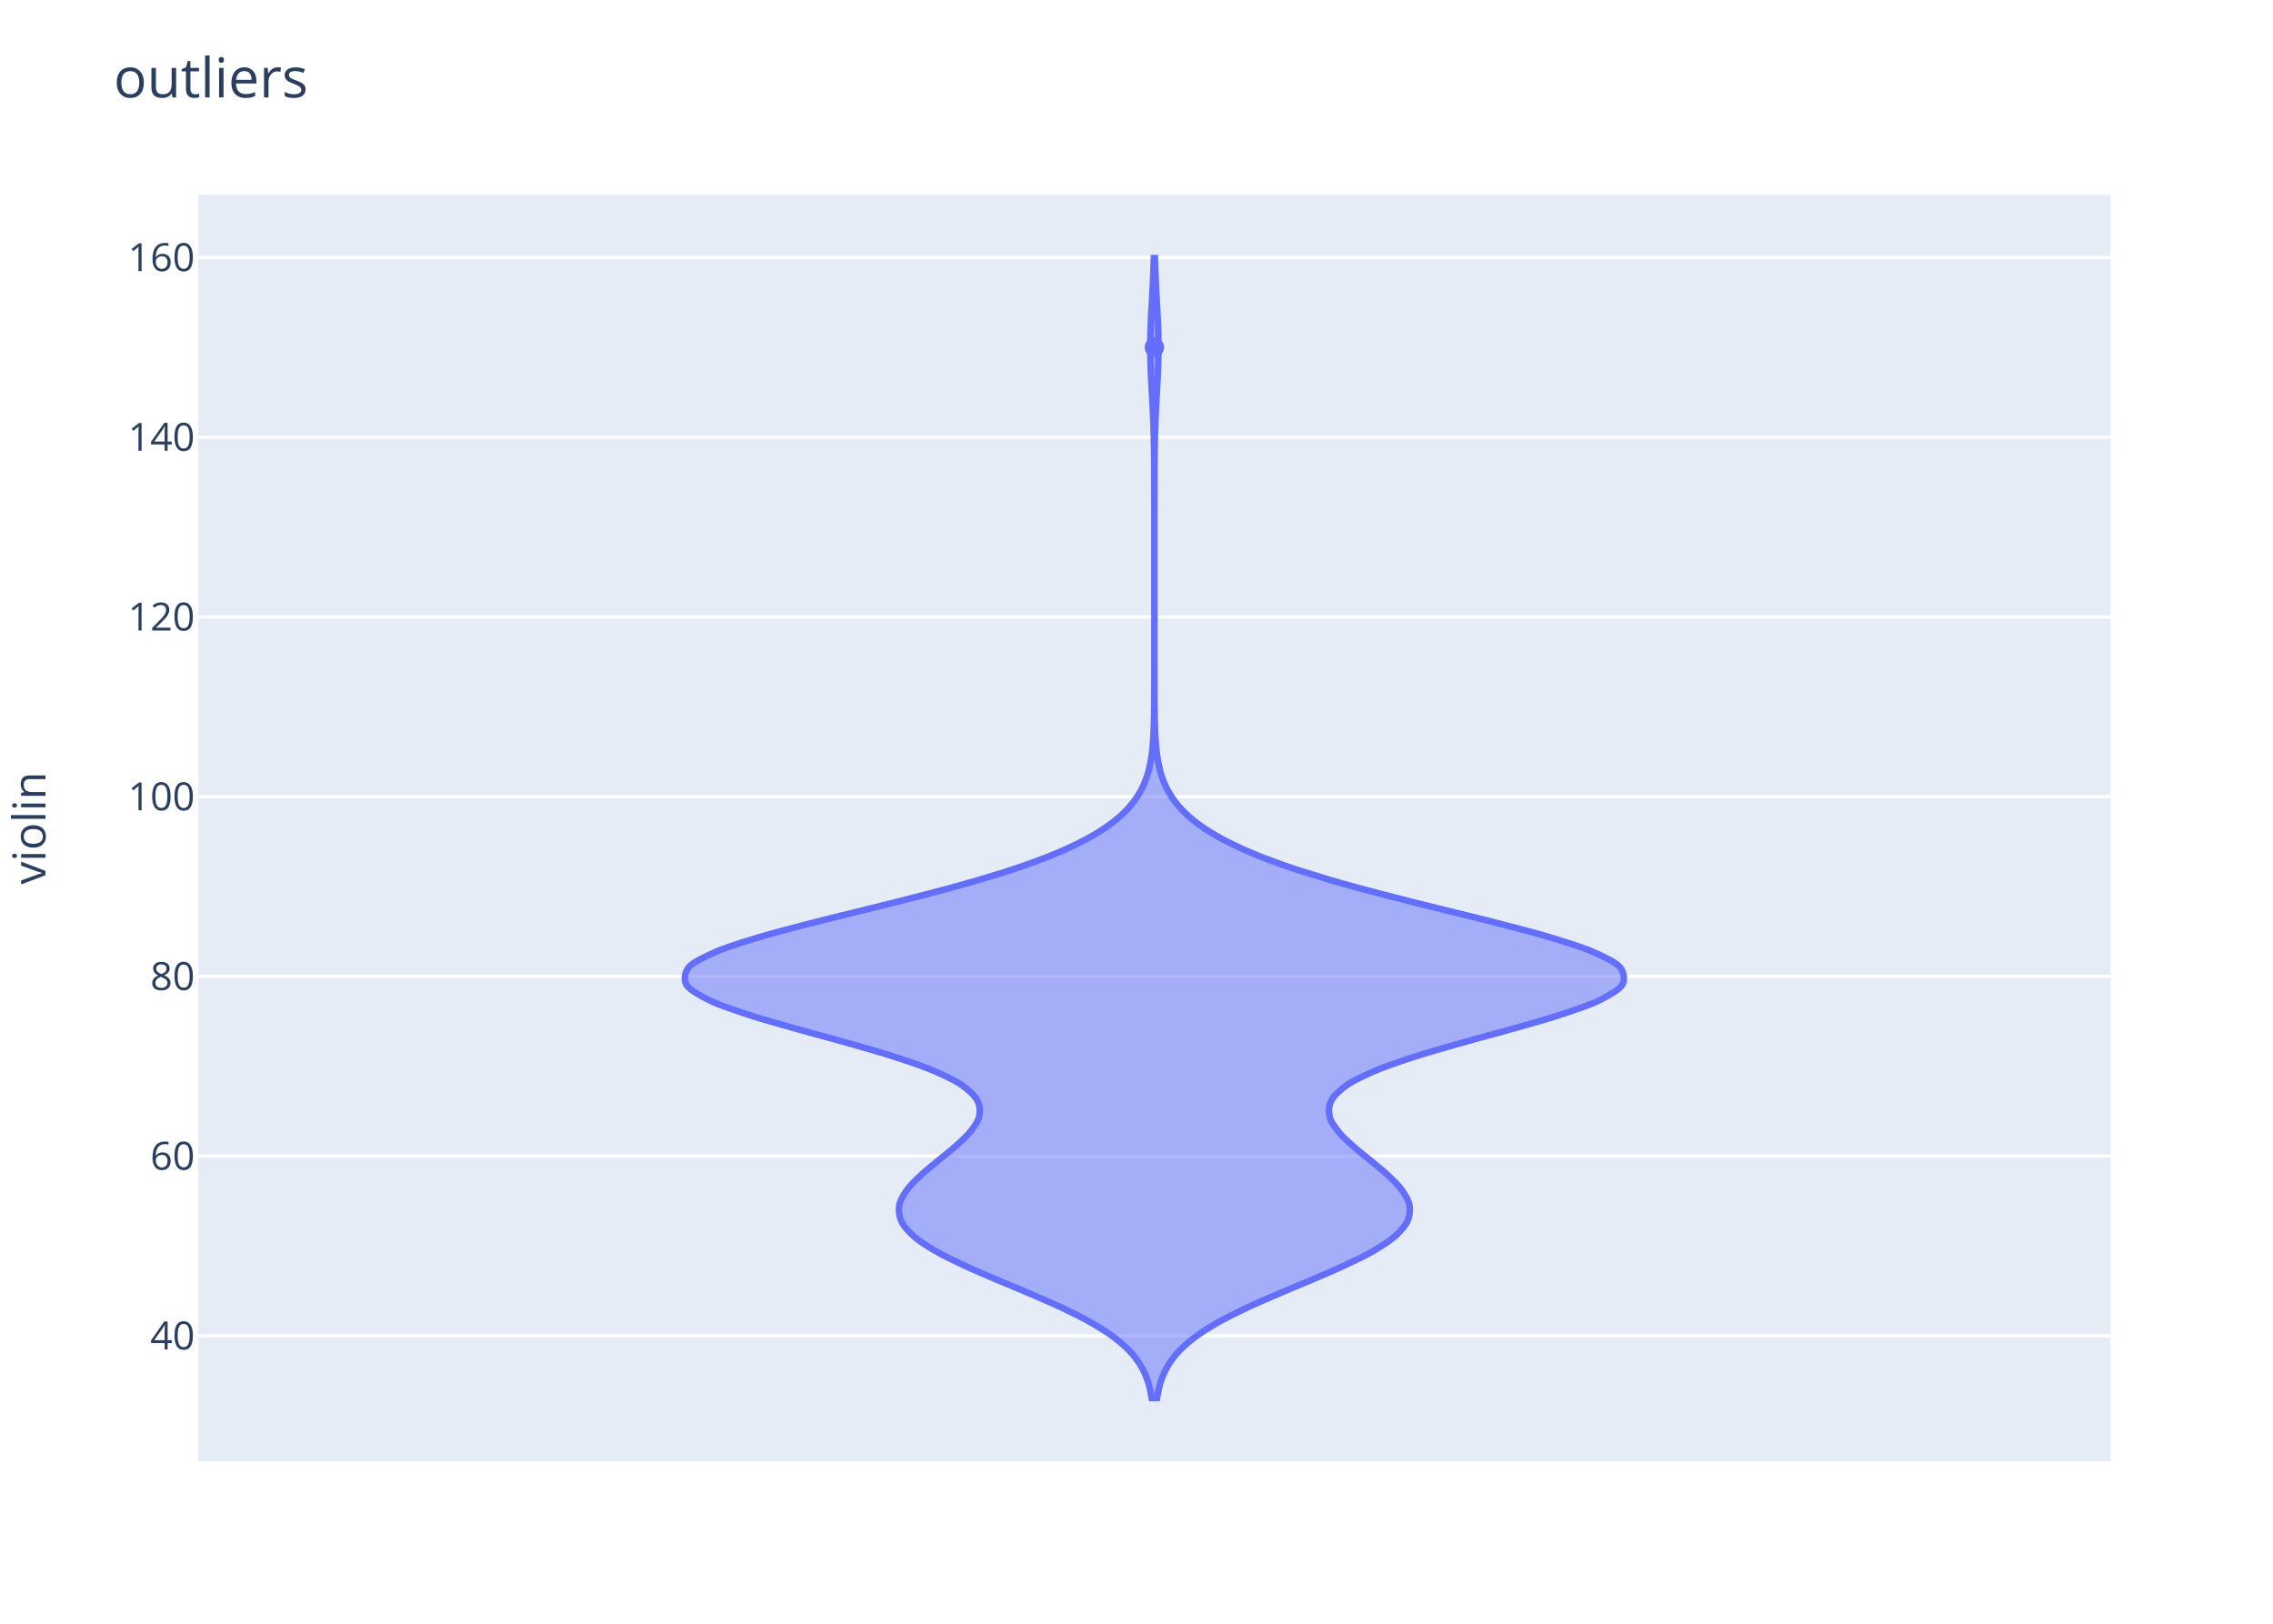
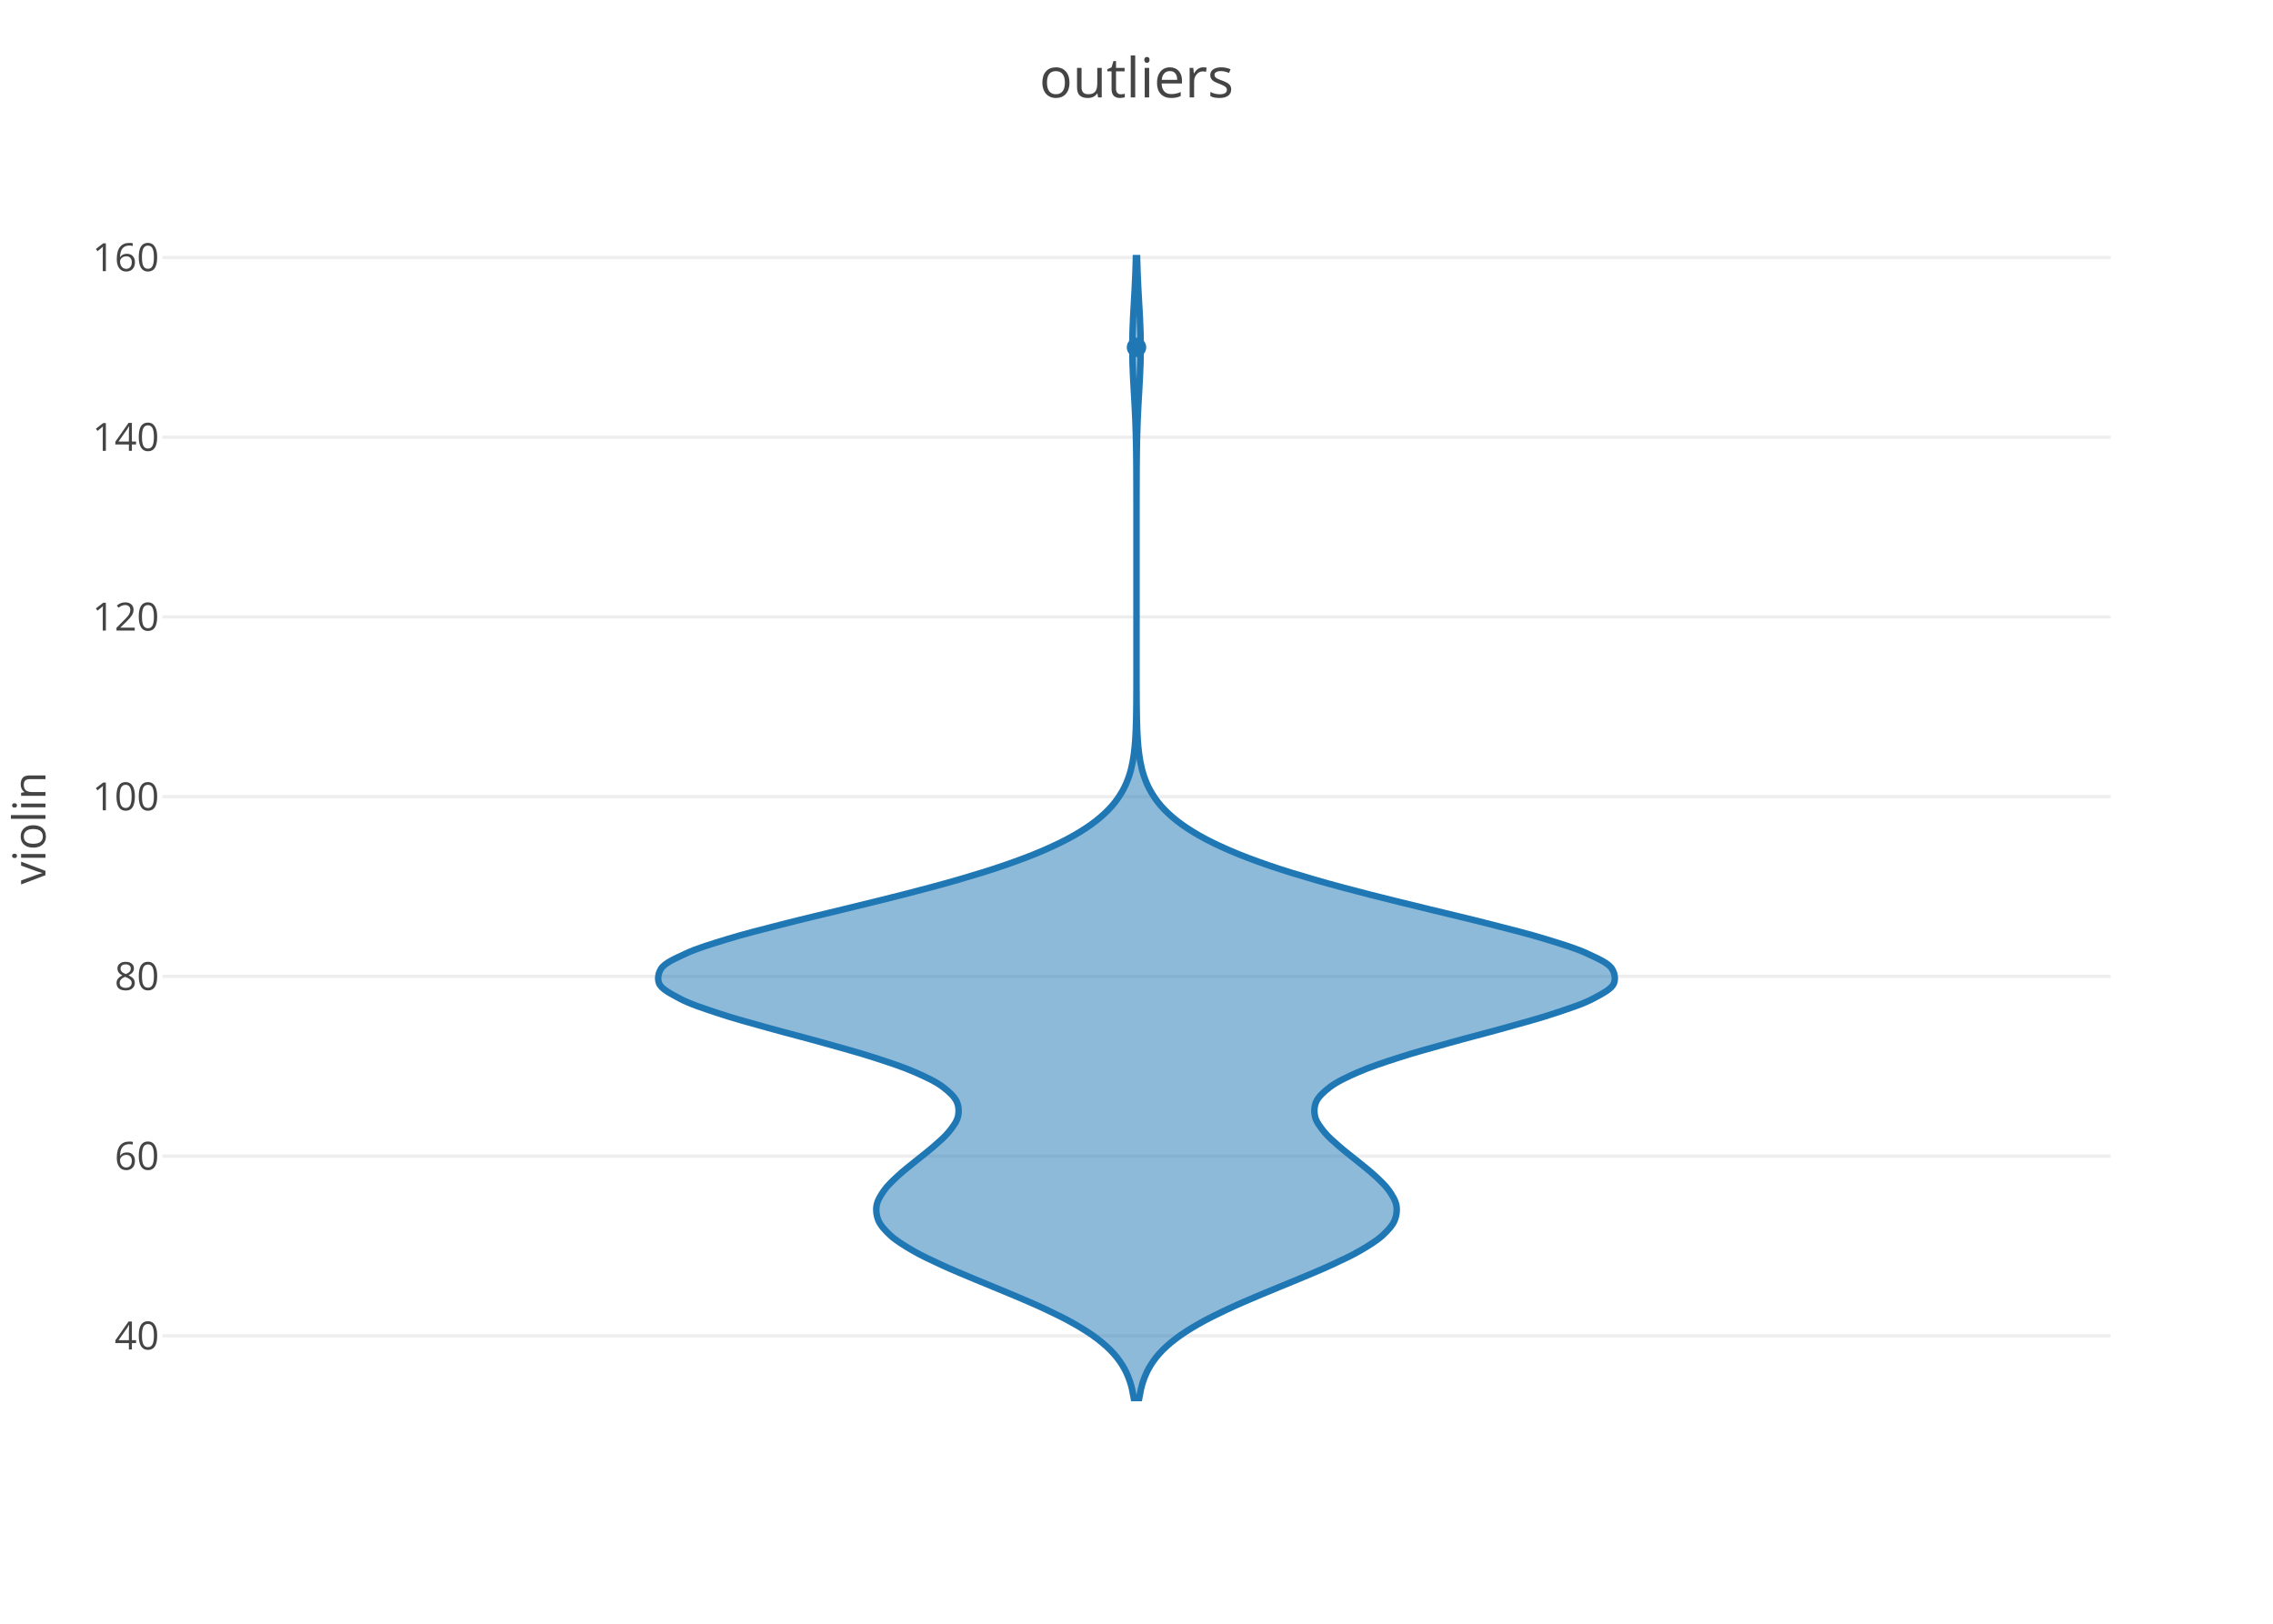
<svg xmlns="http://www.w3.org/2000/svg" class="main-svg" width="700" height="500" viewBox="0 0 700 500">
  <rect x="0" y="0" width="700" height="500" style="fill: rgb(255, 255, 255); fill-opacity: 1;" />
  <defs id="id-1">
    <g class="clips">
      <clipPath id="id-2" class="plotclip">
-         <rect width="589" height="390" />
+         <rect width="600" height="390" />
      </clipPath>
      <clipPath class="axesclip" id="id-3">
-         <rect x="61" y="0" width="589" height="500" />
+         <rect x="50" y="0" width="600" height="500" />
      </clipPath>
      <clipPath class="axesclip" id="id-4">
        <rect x="0" y="60" width="700" height="390" />
      </clipPath>
      <clipPath class="axesclip" id="id-5">
-         <rect x="61" y="60" width="589" height="390" />
+         <rect x="50" y="60" width="600" height="390" />
      </clipPath>
    </g>
    <g class="gradients" />
  </defs>
-   <g class="bglayer">
-     <rect class="bg" x="61" y="60" width="589" height="390" style="fill: rgb(229, 236, 246); fill-opacity: 1; stroke-width: 0;" />
-   </g>
+   <g class="bglayer" />
  <g class="layer-below">
    <g class="imagelayer" />
    <g class="shapelayer" />
  </g>
  <g class="cartesianlayer">
    <g class="subplot xy">
      <g class="layer-subplot">
        <g class="shapelayer" />
        <g class="imagelayer" />
      </g>
      <g class="gridlayer">
        <g class="x" />
        <g class="y">
-           <path class="ygrid crisp" transform="translate(0,411.34)" d="M61,0h589" style="stroke: rgb(255, 255, 255); stroke-opacity: 1; stroke-width: 1px;" />
-           <path class="ygrid crisp" transform="translate(0,356)" d="M61,0h589" style="stroke: rgb(255, 255, 255); stroke-opacity: 1; stroke-width: 1px;" />
-           <path class="ygrid crisp" transform="translate(0,300.66)" d="M61,0h589" style="stroke: rgb(255, 255, 255); stroke-opacity: 1; stroke-width: 1px;" />
-           <path class="ygrid crisp" transform="translate(0,245.32)" d="M61,0h589" style="stroke: rgb(255, 255, 255); stroke-opacity: 1; stroke-width: 1px;" />
-           <path class="ygrid crisp" transform="translate(0,189.97)" d="M61,0h589" style="stroke: rgb(255, 255, 255); stroke-opacity: 1; stroke-width: 1px;" />
-           <path class="ygrid crisp" transform="translate(0,134.63)" d="M61,0h589" style="stroke: rgb(255, 255, 255); stroke-opacity: 1; stroke-width: 1px;" />
-           <path class="ygrid crisp" transform="translate(0,79.29)" d="M61,0h589" style="stroke: rgb(255, 255, 255); stroke-opacity: 1; stroke-width: 1px;" />
+           <path class="ygrid crisp" transform="translate(0,411.34)" d="M50,0h600" style="stroke: rgb(238, 238, 238); stroke-opacity: 1; stroke-width: 1px;" />
+           <path class="ygrid crisp" transform="translate(0,356)" d="M50,0h600" style="stroke: rgb(238, 238, 238); stroke-opacity: 1; stroke-width: 1px;" />
+           <path class="ygrid crisp" transform="translate(0,300.66)" d="M50,0h600" style="stroke: rgb(238, 238, 238); stroke-opacity: 1; stroke-width: 1px;" />
+           <path class="ygrid crisp" transform="translate(0,245.32)" d="M50,0h600" style="stroke: rgb(238, 238, 238); stroke-opacity: 1; stroke-width: 1px;" />
+           <path class="ygrid crisp" transform="translate(0,189.97)" d="M50,0h600" style="stroke: rgb(238, 238, 238); stroke-opacity: 1; stroke-width: 1px;" />
+           <path class="ygrid crisp" transform="translate(0,134.63)" d="M50,0h600" style="stroke: rgb(238, 238, 238); stroke-opacity: 1; stroke-width: 1px;" />
+           <path class="ygrid crisp" transform="translate(0,79.29)" d="M50,0h600" style="stroke: rgb(238, 238, 238); stroke-opacity: 1; stroke-width: 1px;" />
        </g>
      </g>
      <g class="zerolinelayer" />
      <path class="xlines-below" />
      <path class="ylines-below" />
      <g class="overlines-below" />
      <g class="xaxislayer-below" />
      <g class="yaxislayer-below" />
      <g class="overaxes-below" />
-       <g class="plot" transform="translate(61,60)" clip-path="url('#id-2')">
+       <g class="plot" transform="translate(50,60)" clip-path="url('#id-2')">
        <g class="violinlayer mlayer">
          <g class="trace violins" style="opacity: 1;">
-             <path class="violin" d="M295.32,370.5Q295.85,367.44 296.32,365.94C296.8,364.4 297.39,362.86 298.2,361.38C299.06,359.81 300.12,358.27 301.39,356.82C302.78,355.22 304.47,353.72 306.32,352.27C308.37,350.66 310.74,349.17 313.22,347.71C315.94,346.11 318.95,344.63 322.02,343.15C325.28,341.58 328.79,340.09 332.26,338.59C335.81,337.05 339.53,335.56 343.1,334.03C346.61,332.52 350.2,331.04 353.51,329.47C356.62,328 359.74,326.54 362.43,324.92C364.83,323.48 367.19,322.02 368.95,320.36C370.45,318.94 371.86,317.42 372.53,315.8C373.13,314.36 373.32,312.72 373.07,311.24C372.81,309.68 371.86,308.13 370.88,306.68C369.79,305.07 368.21,303.6 366.67,302.12C365.03,300.55 363.12,299.07 361.31,297.56C359.49,296.04 357.52,294.57 355.79,293.01C354.15,291.53 352.42,290.06 351.17,288.45C350.04,287 348.86,285.47 348.49,283.89C348.14,282.42 348.19,280.75 348.8,279.33C349.5,277.68 351.18,276.16 352.95,274.77C355.15,273.04 358.22,271.62 361.36,270.21C365.05,268.55 369.42,267.11 373.81,265.66C378.65,264.06 383.98,262.6 389.21,261.1C394.61,259.55 400.34,258.09 405.73,256.54C410.94,255.05 416.3,253.6 421.03,251.98C425.22,250.54 429.54,249.18 432.71,247.42C435.18,246.05 438.05,244.62 438.8,242.86C439.38,241.49 439.09,239.66 438.23,238.31C437.06,236.47 433.85,235.13 431.01,233.75C427.43,232.01 422.77,230.63 418.2,229.19C413.05,227.57 407.28,226.12 401.61,224.63C395.67,223.07 389.39,221.59 383.31,220.07C377.25,218.55 371.08,217.06 365.18,215.51C359.51,214.02 353.89,212.52 348.57,210.95C343.61,209.48 338.76,207.99 334.26,206.4C330.14,204.94 326.19,203.45 322.57,201.84C319.31,200.39 316.22,198.89 313.45,197.28C310.97,195.84 308.68,194.33 306.68,192.72C304.88,191.27 303.27,189.75 301.91,188.16C300.66,186.7 299.62,185.16 298.75,183.6C297.93,182.12 297.3,180.59 296.78,179.05C296.27,177.55 295.93,176.02 295.64,174.49C295.35,172.98 295.18,171.45 295.03,169.93C294.88,168.41 294.8,166.89 294.73,165.37C294.66,163.85 294.62,162.33 294.59,160.81C294.56,159.29 294.54,157.77 294.53,156.25C294.52,154.73 294.52,153.21 294.51,151.69C294.51,150.17 294.5,148.66 294.5,147.14C294.5,145.62 294.5,144.1 294.5,142.58C294.5,141.06 294.5,139.54 294.5,138.02C294.5,136.5 294.5,134.98 294.5,133.46C294.5,131.94 294.5,130.42 294.5,128.9C294.5,127.38 294.5,125.86 294.5,124.34C294.5,122.82 294.5,121.31 294.5,119.79C294.5,118.27 294.5,116.75 294.5,115.23C294.5,113.71 294.5,112.19 294.5,110.67C294.5,109.15 294.5,107.63 294.5,106.11C294.5,104.59 294.5,103.07 294.5,101.55C294.5,100.03 294.5,98.51 294.5,96.99C294.5,95.47 294.51,93.96 294.51,92.44C294.51,90.92 294.52,89.4 294.52,87.88C294.53,86.36 294.53,84.84 294.54,83.32C294.55,81.8 294.57,80.28 294.59,78.76C294.61,77.24 294.64,75.72 294.68,74.2C294.72,72.68 294.77,71.16 294.83,69.64C294.89,68.12 294.95,66.6 295.03,65.08C295.1,63.56 295.2,62.05 295.28,60.53C295.36,59.01 295.46,57.49 295.53,55.97C295.6,54.45 295.67,52.93 295.71,51.41C295.75,49.89 295.77,48.37 295.77,46.85C295.77,45.33 295.74,43.81 295.7,42.29C295.66,40.77 295.59,39.25 295.52,37.73C295.45,36.21 295.35,34.7 295.27,33.18C295.19,31.66 295.1,30.14 295.02,28.62C294.95,27.1 294.88,25.58 294.82,24.06Q294.76,22.54 294.67,19.5L294.33,19.5Q294.24,22.54 294.18,24.06C294.12,25.58 294.05,27.1 293.98,28.62C293.9,30.14 293.81,31.66 293.73,33.18C293.65,34.7 293.55,36.21 293.48,37.73C293.41,39.25 293.34,40.77 293.3,42.29C293.26,43.81 293.23,45.33 293.23,46.85C293.23,48.37 293.25,49.89 293.29,51.41C293.33,52.93 293.4,54.45 293.47,55.97C293.54,57.49 293.64,59.01 293.72,60.53C293.8,62.05 293.9,63.56 293.97,65.08C294.05,66.6 294.11,68.12 294.17,69.64C294.23,71.16 294.28,72.68 294.32,74.2C294.36,75.72 294.39,77.24 294.41,78.76C294.43,80.28 294.45,81.8 294.46,83.32C294.47,84.84 294.47,86.36 294.48,87.88C294.48,89.4 294.49,90.92 294.49,92.44C294.49,93.96 294.5,95.47 294.5,96.99C294.5,98.51 294.5,100.03 294.5,101.55C294.5,103.07 294.5,104.59 294.5,106.11C294.5,107.63 294.5,109.15 294.5,110.67C294.5,112.19 294.5,113.71 294.5,115.23C294.5,116.75 294.5,118.27 294.5,119.79C294.5,121.31 294.5,122.82 294.5,124.34C294.5,125.86 294.5,127.38 294.5,128.9C294.5,130.42 294.5,131.94 294.5,133.46C294.5,134.98 294.5,136.5 294.5,138.02C294.5,139.54 294.5,141.06 294.5,142.58C294.5,144.1 294.5,145.62 294.5,147.14C294.5,148.66 294.49,150.17 294.49,151.69C294.48,153.21 294.48,154.73 294.47,156.25C294.46,157.77 294.44,159.29 294.41,160.81C294.38,162.33 294.34,163.85 294.27,165.37C294.2,166.89 294.12,168.41 293.97,169.93C293.82,171.45 293.65,172.98 293.36,174.49C293.07,176.02 292.73,177.55 292.22,179.05C291.7,180.59 291.07,182.12 290.25,183.6C289.38,185.16 288.34,186.7 287.09,188.16C285.73,189.75 284.12,191.27 282.32,192.72C280.32,194.33 278.03,195.84 275.55,197.28C272.78,198.89 269.69,200.39 266.43,201.84C262.81,203.45 258.86,204.94 254.74,206.4C250.24,207.99 245.39,209.48 240.43,210.95C235.11,212.52 229.49,214.02 223.82,215.51C217.92,217.06 211.75,218.55 205.69,220.07C199.61,221.59 193.33,223.07 187.39,224.63C181.72,226.12 175.95,227.57 170.8,229.19C166.23,230.63 161.57,232.01 157.99,233.75C155.15,235.13 151.94,236.47 150.77,238.31C149.91,239.66 149.62,241.49 150.2,242.86C150.95,244.62 153.82,246.05 156.29,247.42C159.46,249.18 163.78,250.54 167.97,251.98C172.7,253.6 178.06,255.05 183.27,256.54C188.66,258.09 194.39,259.55 199.79,261.1C205.02,262.6 210.35,264.06 215.19,265.66C219.58,267.11 223.95,268.55 227.64,270.21C230.78,271.62 233.85,273.04 236.05,274.77C237.82,276.16 239.5,277.68 240.2,279.33C240.81,280.75 240.86,282.42 240.51,283.89C240.14,285.47 238.96,287 237.83,288.45C236.58,290.06 234.85,291.53 233.21,293.01C231.48,294.57 229.51,296.04 227.69,297.56C225.88,299.07 223.97,300.55 222.33,302.12C220.79,303.6 219.21,305.07 218.12,306.68C217.14,308.13 216.19,309.68 215.93,311.24C215.68,312.72 215.87,314.36 216.47,315.8C217.14,317.42 218.55,318.94 220.05,320.36C221.81,322.02 224.17,323.48 226.57,324.92C229.26,326.54 232.38,328 235.49,329.47C238.8,331.04 242.39,332.52 245.9,334.03C249.47,335.56 253.19,337.05 256.74,338.59C260.21,340.09 263.72,341.58 266.98,343.15C270.05,344.63 273.06,346.11 275.78,347.71C278.26,349.17 280.63,350.66 282.68,352.27C284.53,353.72 286.22,355.22 287.61,356.82C288.88,358.27 289.94,359.81 290.8,361.38C291.61,362.86 292.2,364.4 292.68,365.94Q293.15,367.44 293.68,370.5Z" style="vector-effect: non-scaling-stroke; stroke-width: 2px; stroke: rgb(99, 110, 250); stroke-opacity: 1; fill: rgb(99, 110, 250); fill-opacity: 0.5;" />
+             <path class="violin" d="M300.83,370.5Q301.37,367.44 301.85,365.94C302.34,364.4 302.95,362.86 303.77,361.38C304.65,359.81 305.73,358.27 307.02,356.82C308.44,355.22 310.16,353.72 312.04,352.27C314.13,350.66 316.54,349.17 319.07,347.71C321.84,346.11 324.91,344.63 328.03,343.15C331.35,341.58 334.93,340.09 338.46,338.59C342.08,337.05 345.87,335.56 349.51,334.03C353.09,332.52 356.74,331.04 360.12,329.47C363.29,328 366.46,326.54 369.2,324.92C371.64,323.48 374.05,322.02 375.84,320.36C377.36,318.94 378.81,317.42 379.49,315.8C380.09,314.36 380.29,312.72 380.04,311.24C379.78,309.68 378.81,308.13 377.81,306.68C376.7,305.07 375.08,303.59 373.51,302.12C371.84,300.55 369.89,299.07 368.05,297.56C366.2,296.04 364.2,294.57 362.44,293.01C360.76,291.53 359,290.06 357.72,288.45C356.57,287 355.38,285.47 355,283.89C354.65,282.42 354.7,280.75 355.31,279.33C356.03,277.67 357.74,276.16 359.54,274.77C361.79,273.04 364.92,271.62 368.11,270.21C371.87,268.55 376.31,267.11 380.79,265.66C385.72,264.06 391.15,262.6 396.48,261.1C401.98,259.55 407.81,258.09 413.31,256.54C418.61,255.05 424.09,253.6 428.9,251.98C433.16,250.54 437.56,249.18 440.79,247.42C443.3,246.05 446.24,244.63 447,242.86C447.59,241.49 447.28,239.65 446.42,238.31C445.23,236.46 441.95,235.13 439.06,233.75C435.41,232.01 430.67,230.63 426.01,229.19C420.77,227.57 414.89,226.12 409.11,224.63C403.06,223.07 396.67,221.59 390.47,220.07C384.3,218.55 378.01,217.06 372,215.51C366.23,214.02 360.49,212.52 355.08,210.95C350.03,209.48 345.1,207.99 340.51,206.4C336.31,204.94 332.28,203.45 328.59,201.84C325.27,200.39 322.12,198.9 319.3,197.28C316.78,195.84 314.45,194.33 312.41,192.72C310.58,191.27 308.94,189.75 307.55,188.16C306.28,186.7 305.22,185.16 304.33,183.6C303.49,182.12 302.85,180.59 302.32,179.05C301.8,177.55 301.46,176.02 301.16,174.49C300.87,172.98 300.7,171.45 300.54,169.93C300.39,168.41 300.31,166.89 300.23,165.37C300.16,163.85 300.12,162.33 300.09,160.81C300.06,159.29 300.04,157.77 300.03,156.25C300.02,154.73 300.02,153.21 300.01,151.69C300.01,150.17 300,148.66 300,147.14C300,145.62 300,144.1 300,142.58C300,141.06 300,139.54 300,138.02C300,136.5 300,134.98 300,133.46C300,131.94 300,130.42 300,128.9C300,127.38 300,125.86 300,124.34C300,122.82 300,121.31 300,119.79C300,118.27 300,116.75 300,115.23C300,113.71 300,112.19 300,110.67C300,109.15 300,107.63 300,106.11C300,104.59 300,103.07 300,101.55C300,100.03 300,98.51 300,96.99C300,95.47 300.01,93.96 300.01,92.44C300.01,90.92 300.02,89.4 300.02,87.88C300.03,86.36 300.03,84.84 300.04,83.32C300.05,81.8 300.07,80.28 300.09,78.76C300.11,77.24 300.14,75.72 300.18,74.2C300.22,72.68 300.27,71.16 300.33,69.64C300.39,68.12 300.46,66.6 300.54,65.08C300.62,63.56 300.72,62.05 300.8,60.53C300.89,59.01 300.98,57.49 301.05,55.97C301.12,54.45 301.19,52.93 301.23,51.41C301.27,49.89 301.3,48.37 301.3,46.85C301.3,45.33 301.26,43.81 301.22,42.29C301.18,40.77 301.11,39.25 301.04,37.73C300.97,36.21 300.86,34.7 300.78,33.18C300.69,31.66 300.61,30.14 300.53,28.62C300.45,27.1 300.38,25.58 300.32,24.06Q300.26,22.54 300.18,19.5L299.82,19.5Q299.74,22.54 299.68,24.06C299.62,25.58 299.55,27.1 299.47,28.62C299.39,30.14 299.31,31.66 299.22,33.18C299.14,34.7 299.03,36.21 298.96,37.73C298.89,39.25 298.82,40.77 298.78,42.29C298.74,43.81 298.7,45.33 298.7,46.85C298.7,48.37 298.73,49.89 298.77,51.41C298.81,52.93 298.88,54.45 298.95,55.97C299.02,57.49 299.11,59.01 299.2,60.53C299.28,62.05 299.38,63.56 299.46,65.08C299.54,66.6 299.61,68.12 299.67,69.64C299.73,71.16 299.78,72.68 299.82,74.2C299.86,75.72 299.89,77.24 299.91,78.76C299.93,80.28 299.95,81.8 299.96,83.32C299.97,84.84 299.97,86.36 299.98,87.88C299.98,89.4 299.99,90.92 299.99,92.44C299.99,93.96 300,95.47 300,96.99C300,98.51 300,100.03 300,101.55C300,103.07 300,104.59 300,106.11C300,107.63 300,109.15 300,110.67C300,112.19 300,113.71 300,115.23C300,116.75 300,118.27 300,119.79C300,121.31 300,122.82 300,124.34C300,125.86 300,127.38 300,128.9C300,130.42 300,131.94 300,133.46C300,134.98 300,136.5 300,138.02C300,139.54 300,141.06 300,142.58C300,144.1 300,145.62 300,147.14C300,148.66 299.99,150.17 299.99,151.69C299.98,153.21 299.98,154.73 299.97,156.25C299.96,157.77 299.94,159.29 299.91,160.81C299.88,162.33 299.84,163.85 299.77,165.37C299.69,166.89 299.61,168.41 299.46,169.93C299.3,171.45 299.13,172.98 298.84,174.49C298.54,176.02 298.2,177.55 297.68,179.05C297.15,180.59 296.51,182.12 295.67,183.6C294.78,185.16 293.72,186.7 292.45,188.16C291.06,189.75 289.42,191.27 287.59,192.72C285.55,194.33 283.22,195.84 280.7,197.28C277.88,198.9 274.73,200.39 271.41,201.84C267.72,203.45 263.69,204.94 259.49,206.4C254.9,207.99 249.97,209.48 244.92,210.95C239.51,212.52 233.77,214.02 228,215.51C221.99,217.06 215.7,218.55 209.53,220.07C203.33,221.59 196.94,223.07 190.89,224.63C185.11,226.12 179.23,227.57 173.99,229.19C169.33,230.63 164.59,232.01 160.94,233.75C158.05,235.13 154.77,236.46 153.58,238.31C152.72,239.65 152.41,241.49 153,242.86C153.76,244.63 156.7,246.05 159.21,247.42C162.44,249.18 166.84,250.54 171.1,251.98C175.91,253.6 181.39,255.05 186.69,256.54C192.19,258.09 198.02,259.55 203.52,261.1C208.85,262.6 214.28,264.06 219.21,265.66C223.69,267.11 228.13,268.55 231.89,270.21C235.08,271.62 238.21,273.04 240.46,274.77C242.26,276.16 243.97,277.67 244.69,279.33C245.3,280.75 245.35,282.42 245,283.89C244.62,285.47 243.43,287 242.28,288.45C241,290.06 239.24,291.53 237.56,293.01C235.8,294.57 233.8,296.04 231.95,297.56C230.11,299.07 228.16,300.55 226.49,302.12C224.92,303.59 223.3,305.07 222.19,306.68C221.19,308.13 220.22,309.68 219.96,311.24C219.71,312.72 219.91,314.36 220.51,315.8C221.19,317.42 222.64,318.94 224.16,320.36C225.95,322.02 228.36,323.48 230.8,324.92C233.54,326.54 236.71,328 239.88,329.47C243.26,331.04 246.91,332.52 250.49,334.03C254.13,335.56 257.92,337.05 261.54,338.59C265.07,340.09 268.65,341.58 271.97,343.15C275.09,344.63 278.16,346.11 280.93,347.71C283.46,349.17 285.87,350.66 287.96,352.27C289.84,353.72 291.56,355.22 292.98,356.82C294.27,358.27 295.35,359.81 296.23,361.38C297.05,362.86 297.66,364.4 298.15,365.94Q298.63,367.44 299.17,370.5Z" style="vector-effect: non-scaling-stroke; stroke-width: 2px; stroke: rgb(31, 119, 180); stroke-opacity: 1; fill: rgb(31, 119, 180); fill-opacity: 0.5;" />
            <g class="points">
-               <path class="point" transform="translate(294.5,46.96)" d="M3,0A3,3 0 1,1 0,-3A3,3 0 0,1 3,0Z" style="opacity: 1; stroke-width: 0px; fill: rgb(99, 110, 250); fill-opacity: 1;" />
+               <path class="point" transform="translate(300,46.96)" d="M3,0A3,3 0 1,1 0,-3A3,3 0 0,1 3,0Z" style="opacity: 1; stroke-width: 0px; fill: rgb(31, 119, 180); fill-opacity: 1;" />
            </g>
          </g>
        </g>
      </g>
      <g class="overplot" />
      <path class="xlines-above crisp" d="M0,0" style="fill: none;" />
      <path class="ylines-above crisp" d="M0,0" style="fill: none;" />
      <g class="overlines-above" />
      <g class="xaxislayer-above">
        <g class="xtick">
-           <text text-anchor="middle" x="0" y="463" transform="translate(355.5,0)" style="font-family: 'Open Sans', verdana, arial, sans-serif; font-size: 12px; fill: rgb(42, 63, 95); fill-opacity: 1; white-space: pre;">
+           <text text-anchor="middle" x="0" y="463" transform="translate(350,0)" style="font-family: 'Open Sans', verdana, arial, sans-serif; font-size: 12px; fill: rgb(68, 68, 68); fill-opacity: 1; white-space: pre;">
</text>
        </g>
      </g>
      <g class="yaxislayer-above">
        <g class="ytick">
-           <text text-anchor="end" x="60" y="4.2" transform="translate(0,411.34)" style="font-family: 'Open Sans', verdana, arial, sans-serif; font-size: 12px; fill: rgb(42, 63, 95); fill-opacity: 1; white-space: pre;">
+           <text text-anchor="end" x="49" y="4.2" transform="translate(0,411.34)" style="font-family: 'Open Sans', verdana, arial, sans-serif; font-size: 12px; fill: rgb(68, 68, 68); fill-opacity: 1; white-space: pre;">
40</text>
        </g>
        <g class="ytick">
-           <text text-anchor="end" x="60" y="4.2" transform="translate(0,356)" style="font-family: 'Open Sans', verdana, arial, sans-serif; font-size: 12px; fill: rgb(42, 63, 95); fill-opacity: 1; white-space: pre;">
+           <text text-anchor="end" x="49" y="4.2" transform="translate(0,356)" style="font-family: 'Open Sans', verdana, arial, sans-serif; font-size: 12px; fill: rgb(68, 68, 68); fill-opacity: 1; white-space: pre;">
60</text>
        </g>
        <g class="ytick">
-           <text text-anchor="end" x="60" y="4.2" transform="translate(0,300.66)" style="font-family: 'Open Sans', verdana, arial, sans-serif; font-size: 12px; fill: rgb(42, 63, 95); fill-opacity: 1; white-space: pre;">
+           <text text-anchor="end" x="49" y="4.2" transform="translate(0,300.66)" style="font-family: 'Open Sans', verdana, arial, sans-serif; font-size: 12px; fill: rgb(68, 68, 68); fill-opacity: 1; white-space: pre;">
80</text>
        </g>
        <g class="ytick">
-           <text text-anchor="end" x="60" y="4.2" transform="translate(0,245.32)" style="font-family: 'Open Sans', verdana, arial, sans-serif; font-size: 12px; fill: rgb(42, 63, 95); fill-opacity: 1; white-space: pre;">
+           <text text-anchor="end" x="49" y="4.2" transform="translate(0,245.32)" style="font-family: 'Open Sans', verdana, arial, sans-serif; font-size: 12px; fill: rgb(68, 68, 68); fill-opacity: 1; white-space: pre;">
100</text>
        </g>
        <g class="ytick">
-           <text text-anchor="end" x="60" y="4.2" transform="translate(0,189.97)" style="font-family: 'Open Sans', verdana, arial, sans-serif; font-size: 12px; fill: rgb(42, 63, 95); fill-opacity: 1; white-space: pre;">
+           <text text-anchor="end" x="49" y="4.2" transform="translate(0,189.97)" style="font-family: 'Open Sans', verdana, arial, sans-serif; font-size: 12px; fill: rgb(68, 68, 68); fill-opacity: 1; white-space: pre;">
120</text>
        </g>
        <g class="ytick">
-           <text text-anchor="end" x="60" y="4.2" transform="translate(0,134.63)" style="font-family: 'Open Sans', verdana, arial, sans-serif; font-size: 12px; fill: rgb(42, 63, 95); fill-opacity: 1; white-space: pre;">
+           <text text-anchor="end" x="49" y="4.2" transform="translate(0,134.63)" style="font-family: 'Open Sans', verdana, arial, sans-serif; font-size: 12px; fill: rgb(68, 68, 68); fill-opacity: 1; white-space: pre;">
140</text>
        </g>
        <g class="ytick">
-           <text text-anchor="end" x="60" y="4.2" transform="translate(0,79.29)" style="font-family: 'Open Sans', verdana, arial, sans-serif; font-size: 12px; fill: rgb(42, 63, 95); fill-opacity: 1; white-space: pre;">
+           <text text-anchor="end" x="49" y="4.2" transform="translate(0,79.29)" style="font-family: 'Open Sans', verdana, arial, sans-serif; font-size: 12px; fill: rgb(68, 68, 68); fill-opacity: 1; white-space: pre;">
160</text>
        </g>
      </g>
      <g class="overaxes-above" />
    </g>
  </g>
  <g class="polarlayer" />
  <g class="ternarylayer" />
  <g class="geolayer" />
  <g class="funnelarealayer" />
  <g class="pielayer" />
  <g class="treemaplayer" />
  <g class="sunburstlayer" />
  <g class="glimages" />
  <defs id="id-6">
    <g class="clips" />
  </defs>
  <g class="layer-above">
    <g class="imagelayer" />
    <g class="shapelayer" />
  </g>
  <g class="infolayer">
    <g class="g-gtitle">
-       <text class="gtitle" x="35" y="30" text-anchor="start" dy="0em" style="font-family: 'Open Sans', verdana, arial, sans-serif; font-size: 17px; fill: rgb(42, 63, 95); opacity: 1; font-weight: normal; white-space: pre;">
+       <text class="gtitle" x="350" y="30" text-anchor="middle" dy="0em" style="font-family: 'Open Sans', verdana, arial, sans-serif; font-size: 17px; fill: rgb(68, 68, 68); opacity: 1; font-weight: normal; white-space: pre;">
outliers</text>
    </g>
    <g class="g-xtitle" />
-     <g class="g-ytitle" transform="translate(1.69043,0)">
-       <text class="ytitle" transform="rotate(-90,12.30938,255)" x="12.309" y="255" text-anchor="middle" style="font-family: 'Open Sans', verdana, arial, sans-serif; font-size: 14px; fill: rgb(42, 63, 95); opacity: 1; font-weight: normal; white-space: pre;">
+     <g class="g-ytitle" transform="translate(2,0)">
+       <text class="ytitle" transform="rotate(-90,12,255)" x="12" y="255" text-anchor="middle" style="font-family: 'Open Sans', verdana, arial, sans-serif; font-size: 14px; fill: rgb(68, 68, 68); opacity: 1; font-weight: normal; white-space: pre;">
violin</text>
    </g>
  </g>
</svg>
